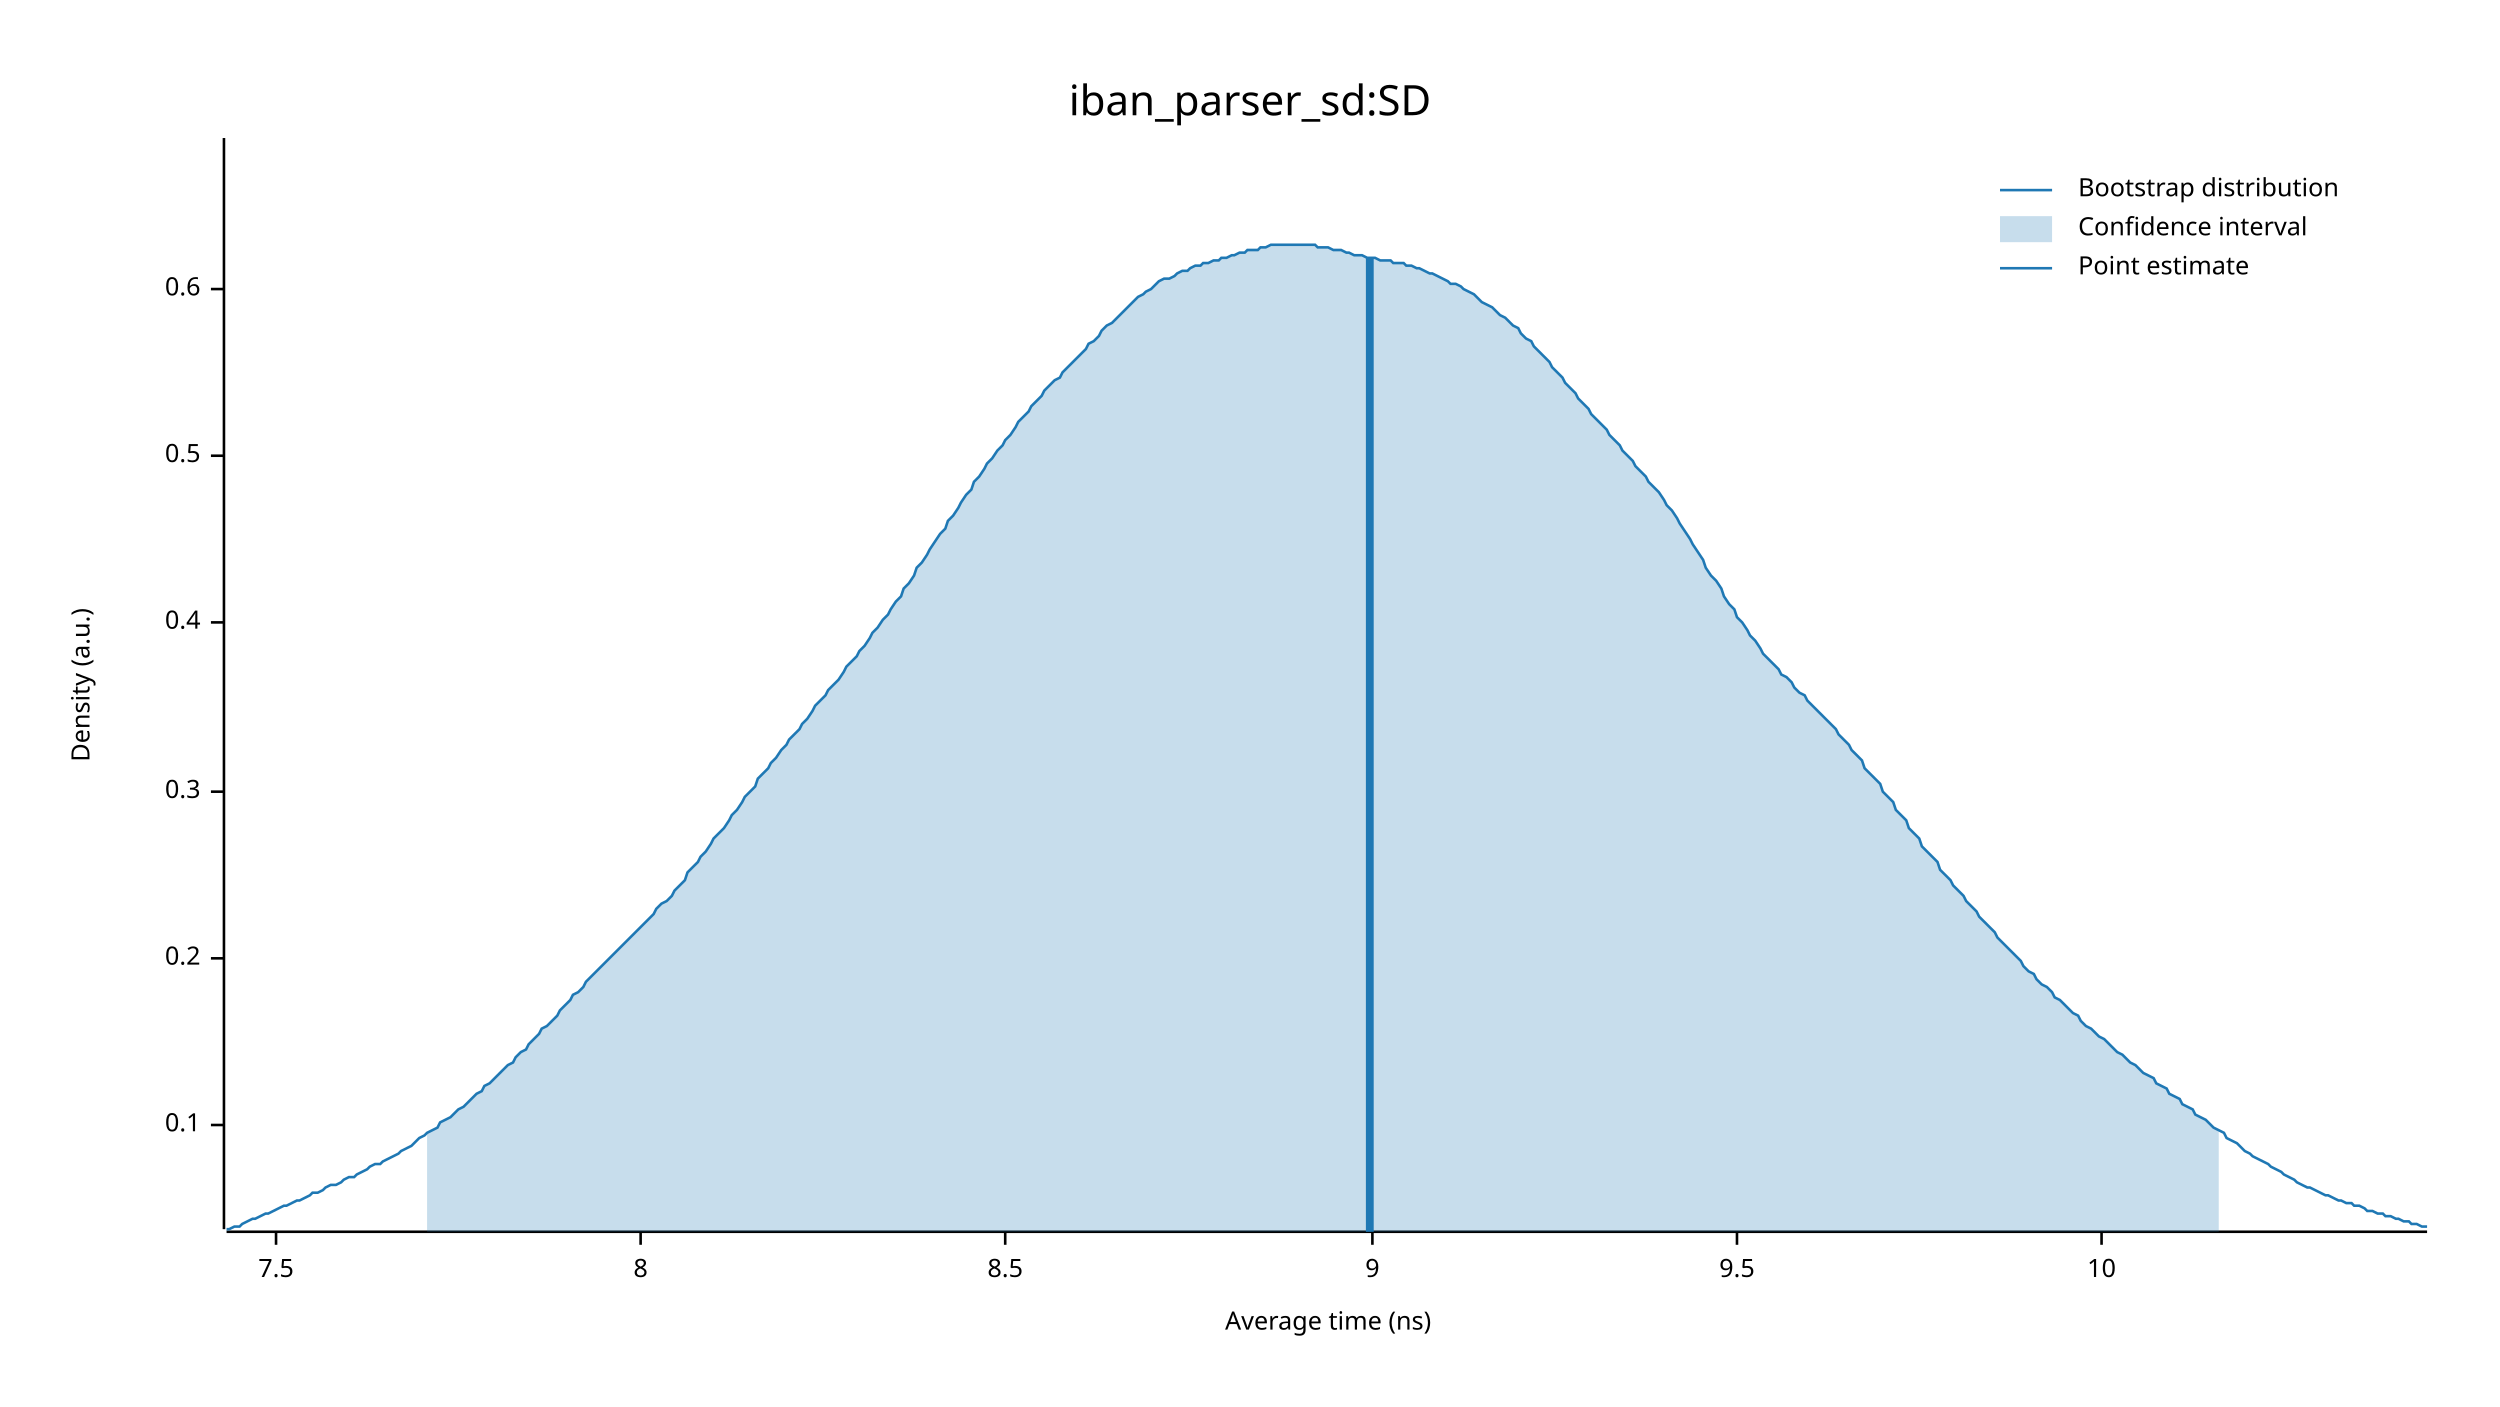
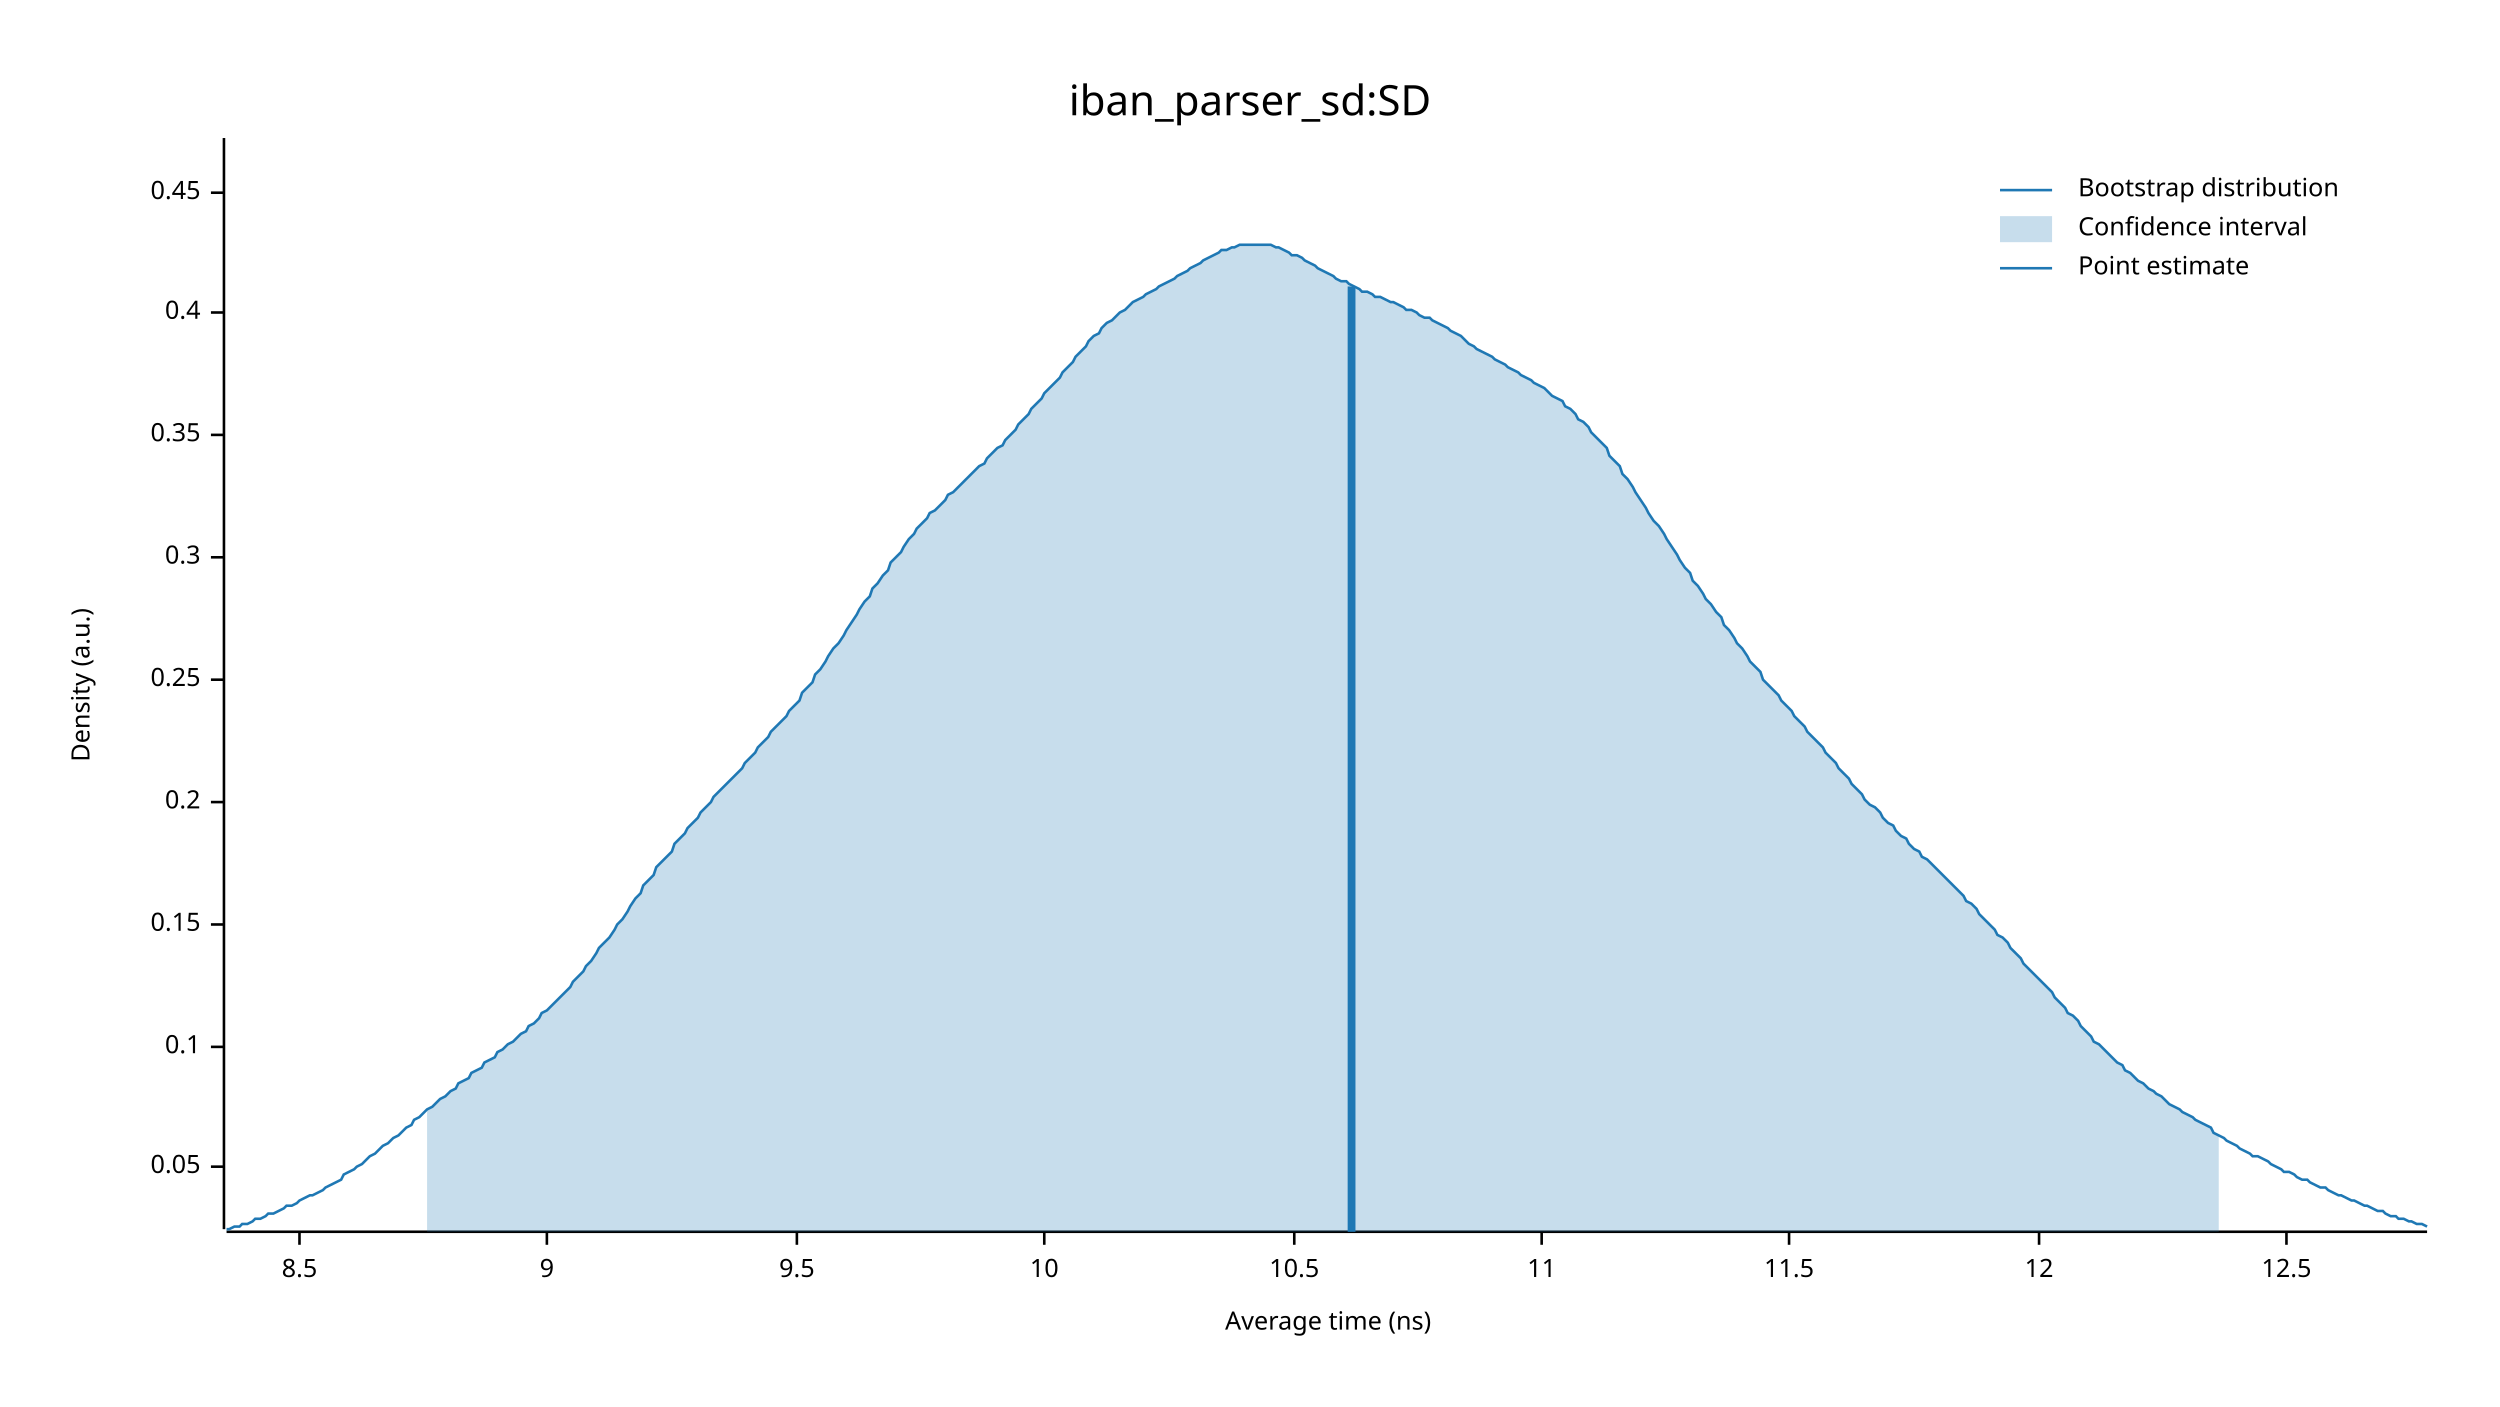
<svg xmlns="http://www.w3.org/2000/svg" width="960" height="540" viewBox="0 0 960 540">
  <text x="480" y="32" dy="0.76em" text-anchor="middle" font-family="sans-serif" font-size="16.129" opacity="1" fill="#000000">
iban_parser_sd:SD
</text>
  <text x="27" y="263" dy="0.76em" text-anchor="middle" font-family="sans-serif" font-size="9.677" opacity="1" fill="#000000" transform="rotate(270, 27, 263)">
Density (a.u.)
</text>
  <text x="510" y="513" dy="-0.5ex" text-anchor="middle" font-family="sans-serif" font-size="9.677" opacity="1" fill="#000000">
Average time (ns)
</text>
  <polyline fill="none" opacity="1" stroke="#000000" stroke-width="1" points="86,53 86,472 " />
-   <text x="77" y="432" dy="0.5ex" text-anchor="end" font-family="sans-serif" font-size="9.677" opacity="1" fill="#000000">
+   <text x="77" y="448" dy="0.5ex" text-anchor="end" font-family="sans-serif" font-size="9.677" opacity="1" fill="#000000">
+ 0.05
+ </text>
+   <polyline fill="none" opacity="1" stroke="#000000" stroke-width="1" points="81,448 86,448 " />
+   <text x="77" y="402" dy="0.5ex" text-anchor="end" font-family="sans-serif" font-size="9.677" opacity="1" fill="#000000">
0.1
</text>
-   <polyline fill="none" opacity="1" stroke="#000000" stroke-width="1" points="81,432 86,432 " />
-   <text x="77" y="368" dy="0.5ex" text-anchor="end" font-family="sans-serif" font-size="9.677" opacity="1" fill="#000000">
+   <polyline fill="none" opacity="1" stroke="#000000" stroke-width="1" points="81,402 86,402 " />
+   <text x="77" y="355" dy="0.5ex" text-anchor="end" font-family="sans-serif" font-size="9.677" opacity="1" fill="#000000">
+ 0.15
+ </text>
+   <polyline fill="none" opacity="1" stroke="#000000" stroke-width="1" points="81,355 86,355 " />
+   <text x="77" y="308" dy="0.5ex" text-anchor="end" font-family="sans-serif" font-size="9.677" opacity="1" fill="#000000">
0.2
</text>
-   <polyline fill="none" opacity="1" stroke="#000000" stroke-width="1" points="81,368 86,368 " />
-   <text x="77" y="304" dy="0.5ex" text-anchor="end" font-family="sans-serif" font-size="9.677" opacity="1" fill="#000000">
+   <polyline fill="none" opacity="1" stroke="#000000" stroke-width="1" points="81,308 86,308 " />
+   <text x="77" y="261" dy="0.5ex" text-anchor="end" font-family="sans-serif" font-size="9.677" opacity="1" fill="#000000">
+ 0.25
+ </text>
+   <polyline fill="none" opacity="1" stroke="#000000" stroke-width="1" points="81,261 86,261 " />
+   <text x="77" y="214" dy="0.5ex" text-anchor="end" font-family="sans-serif" font-size="9.677" opacity="1" fill="#000000">
0.3
</text>
-   <polyline fill="none" opacity="1" stroke="#000000" stroke-width="1" points="81,304 86,304 " />
-   <text x="77" y="239" dy="0.5ex" text-anchor="end" font-family="sans-serif" font-size="9.677" opacity="1" fill="#000000">
+   <polyline fill="none" opacity="1" stroke="#000000" stroke-width="1" points="81,214 86,214 " />
+   <text x="77" y="167" dy="0.5ex" text-anchor="end" font-family="sans-serif" font-size="9.677" opacity="1" fill="#000000">
+ 0.35
+ </text>
+   <polyline fill="none" opacity="1" stroke="#000000" stroke-width="1" points="81,167 86,167 " />
+   <text x="77" y="120" dy="0.5ex" text-anchor="end" font-family="sans-serif" font-size="9.677" opacity="1" fill="#000000">
0.4
</text>
-   <polyline fill="none" opacity="1" stroke="#000000" stroke-width="1" points="81,239 86,239 " />
-   <text x="77" y="175" dy="0.5ex" text-anchor="end" font-family="sans-serif" font-size="9.677" opacity="1" fill="#000000">
- 0.5
+   <polyline fill="none" opacity="1" stroke="#000000" stroke-width="1" points="81,120 86,120 " />
+   <text x="77" y="74" dy="0.5ex" text-anchor="end" font-family="sans-serif" font-size="9.677" opacity="1" fill="#000000">
+ 0.45
</text>
-   <polyline fill="none" opacity="1" stroke="#000000" stroke-width="1" points="81,175 86,175 " />
-   <text x="77" y="111" dy="0.5ex" text-anchor="end" font-family="sans-serif" font-size="9.677" opacity="1" fill="#000000">
- 0.6
- </text>
-   <polyline fill="none" opacity="1" stroke="#000000" stroke-width="1" points="81,111 86,111 " />
+   <polyline fill="none" opacity="1" stroke="#000000" stroke-width="1" points="81,74 86,74 " />
  <polyline fill="none" opacity="1" stroke="#000000" stroke-width="1" points="87,473 932,473 " />
-   <text x="106" y="483" dy="0.76em" text-anchor="middle" font-family="sans-serif" font-size="9.677" opacity="1" fill="#000000">
- 7.5
- </text>
-   <polyline fill="none" opacity="1" stroke="#000000" stroke-width="1" points="106,473 106,478 " />
-   <text x="246" y="483" dy="0.76em" text-anchor="middle" font-family="sans-serif" font-size="9.677" opacity="1" fill="#000000">
- 8
- </text>
-   <polyline fill="none" opacity="1" stroke="#000000" stroke-width="1" points="246,473 246,478 " />
-   <text x="386" y="483" dy="0.76em" text-anchor="middle" font-family="sans-serif" font-size="9.677" opacity="1" fill="#000000">
+   <text x="115" y="483" dy="0.76em" text-anchor="middle" font-family="sans-serif" font-size="9.677" opacity="1" fill="#000000">
8.5
</text>
-   <polyline fill="none" opacity="1" stroke="#000000" stroke-width="1" points="386,473 386,478 " />
-   <text x="527" y="483" dy="0.76em" text-anchor="middle" font-family="sans-serif" font-size="9.677" opacity="1" fill="#000000">
+   <polyline fill="none" opacity="1" stroke="#000000" stroke-width="1" points="115,473 115,478 " />
+   <text x="210" y="483" dy="0.76em" text-anchor="middle" font-family="sans-serif" font-size="9.677" opacity="1" fill="#000000">
9
</text>
-   <polyline fill="none" opacity="1" stroke="#000000" stroke-width="1" points="527,473 527,478 " />
-   <text x="667" y="483" dy="0.76em" text-anchor="middle" font-family="sans-serif" font-size="9.677" opacity="1" fill="#000000">
+   <polyline fill="none" opacity="1" stroke="#000000" stroke-width="1" points="210,473 210,478 " />
+   <text x="306" y="483" dy="0.76em" text-anchor="middle" font-family="sans-serif" font-size="9.677" opacity="1" fill="#000000">
9.5
</text>
-   <polyline fill="none" opacity="1" stroke="#000000" stroke-width="1" points="667,473 667,478 " />
-   <text x="807" y="483" dy="0.76em" text-anchor="middle" font-family="sans-serif" font-size="9.677" opacity="1" fill="#000000">
+   <polyline fill="none" opacity="1" stroke="#000000" stroke-width="1" points="306,473 306,478 " />
+   <text x="401" y="483" dy="0.76em" text-anchor="middle" font-family="sans-serif" font-size="9.677" opacity="1" fill="#000000">
10
</text>
-   <polyline fill="none" opacity="1" stroke="#000000" stroke-width="1" points="807,473 807,478 " />
-   <polyline fill="none" opacity="1" stroke="#1F78B4" stroke-width="1" points="87,472 88,472 90,471 92,471 93,470 95,469 97,468 98,468 100,467 102,466 103,466 105,465 107,464 109,463 110,463 112,462 114,461 115,461 117,460 119,459 120,458 122,458 124,457 125,456 127,455 129,455 131,454 132,453 134,452 136,452 137,451 139,450 141,449 142,448 144,447 146,447 147,446 149,445 151,444 153,443 154,442 156,441 158,440 159,439 161,437 163,436 164,435 166,434 168,433 169,431 171,430 173,429 175,427 176,426 178,425 180,423 181,422 183,420 185,419 186,417 188,416 190,414 191,413 193,411 195,409 197,408 198,406 200,404 202,403 203,401 205,399 207,397 208,395 210,394 212,392 214,390 215,388 217,386 219,384 220,382 222,381 224,379 225,377 227,375 229,373 230,372 232,370 234,368 236,366 237,365 239,363 241,361 242,360 244,358 246,356 247,355 249,353 251,351 252,349 254,347 256,346 258,344 259,342 261,340 263,338 264,335 266,333 268,331 269,329 271,327 273,324 274,322 276,320 278,318 280,315 281,313 283,311 285,308 286,306 288,304 290,302 291,299 293,297 295,295 296,293 298,291 300,288 302,286 303,284 305,282 307,280 308,278 310,276 312,273 313,271 315,269 317,267 318,265 320,263 322,261 324,258 325,256 327,254 329,252 330,250 332,248 334,245 335,243 337,241 339,238 341,236 342,234 344,231 346,229 347,226 349,224 351,221 352,218 354,216 356,213 357,211 359,208 361,205 363,203 364,200 366,198 368,195 369,193 371,190 373,188 374,185 376,183 378,180 379,178 381,176 383,173 385,171 386,169 388,167 390,164 391,162 393,160 395,158 396,156 398,154 400,152 401,150 403,148 405,146 407,145 408,143 410,141 412,139 413,138 415,136 417,134 418,132 420,131 422,129 423,127 425,125 427,124 429,122 430,121 432,119 434,117 435,116 437,114 439,113 440,112 442,111 444,109 445,108 447,107 449,107 451,106 452,105 454,104 456,104 457,103 459,102 461,102 462,101 464,101 466,100 468,100 469,99 471,99 473,98 474,98 476,97 478,97 479,96 481,96 483,96 484,95 486,95 488,94 490,94 491,94 493,94 495,94 496,94 498,94 500,94 501,94 503,94 505,94 506,95 508,95 510,95 512,96 513,96 515,96 517,97 518,97 520,98 522,98 523,98 525,99 527,99 528,99 530,100 532,100 534,100 535,101 537,101 539,101 540,102 542,102 544,103 545,103 547,104 549,105 550,105 552,106 554,107 556,108 557,109 559,109 561,110 562,111 564,112 566,113 567,114 569,116 571,117 573,118 574,119 576,121 578,122 579,123 581,125 583,126 584,128 586,130 588,131 589,133 591,135 593,137 595,139 596,141 598,143 600,145 601,147 603,149 605,151 606,153 608,155 610,157 611,159 613,161 615,163 617,165 618,167 620,169 622,171 623,173 625,175 627,177 628,179 630,181 632,183 633,185 635,187 637,189 639,192 640,194 642,196 644,199 645,201 647,204 649,207 650,209 652,212 654,215 655,218 657,221 659,223 661,226 662,229 664,232 666,234 667,237 669,239 671,242 672,244 674,246 676,249 677,251 679,253 681,255 683,257 684,259 686,260 688,262 689,264 691,266 693,267 694,269 696,271 698,273 700,275 701,276 703,278 705,280 706,282 708,284 710,286 711,288 713,290 715,292 716,295 718,297 720,299 722,301 723,304 725,306 727,308 728,311 730,313 732,315 733,318 735,320 737,322 738,325 740,327 742,329 744,331 745,334 747,336 749,338 750,340 752,342 754,344 755,346 757,348 759,350 760,352 762,354 764,356 766,358 767,360 769,362 771,364 772,365 774,367 776,369 777,371 779,373 781,374 782,376 784,378 786,379 788,381 789,383 791,384 793,386 794,387 796,389 798,390 799,392 801,394 803,395 804,396 806,398 808,399 810,401 811,402 813,404 815,405 816,406 818,408 820,409 821,410 823,412 825,413 827,414 828,416 830,417 832,418 833,420 835,421 837,422 838,424 840,425 842,426 843,428 845,429 847,430 849,432 850,433 852,434 854,435 855,437 857,438 859,439 860,440 862,442 864,443 865,444 867,445 869,446 871,447 872,448 874,449 876,450 877,451 879,452 881,453 882,454 884,455 886,456 887,456 889,457 891,458 893,459 894,459 896,460 898,461 899,461 901,462 903,462 904,463 906,463 908,464 909,465 911,465 913,466 915,466 916,467 918,467 920,468 921,468 923,469 925,469 926,470 928,470 930,471 932,471 " />
-   <polygon opacity="0.25" fill="#1F78B4" points="164,435 166,434 168,433 169,431 171,430 173,429 175,427 176,426 178,425 180,423 181,422 183,420 185,419 186,417 188,416 190,414 191,413 193,411 195,409 197,408 198,406 200,404 202,403 203,401 205,399 207,397 208,395 210,394 212,392 214,390 215,388 217,386 219,384 220,382 222,381 224,379 225,377 227,375 229,373 230,372 232,370 234,368 236,366 237,365 239,363 241,361 242,360 244,358 246,356 247,355 249,353 251,351 252,349 254,347 256,346 258,344 259,342 261,340 263,338 264,335 266,333 268,331 269,329 271,327 273,324 274,322 276,320 278,318 280,315 281,313 283,311 285,308 286,306 288,304 290,302 291,299 293,297 295,295 296,293 298,291 300,288 302,286 303,284 305,282 307,280 308,278 310,276 312,273 313,271 315,269 317,267 318,265 320,263 322,261 324,258 325,256 327,254 329,252 330,250 332,248 334,245 335,243 337,241 339,238 341,236 342,234 344,231 346,229 347,226 349,224 351,221 352,218 354,216 356,213 357,211 359,208 361,205 363,203 364,200 366,198 368,195 369,193 371,190 373,188 374,185 376,183 378,180 379,178 381,176 383,173 385,171 386,169 388,167 390,164 391,162 393,160 395,158 396,156 398,154 400,152 401,150 403,148 405,146 407,145 408,143 410,141 412,139 413,138 415,136 417,134 418,132 420,131 422,129 423,127 425,125 427,124 429,122 430,121 432,119 434,117 435,116 437,114 439,113 440,112 442,111 444,109 445,108 447,107 449,107 451,106 452,105 454,104 456,104 457,103 459,102 461,102 462,101 464,101 466,100 468,100 469,99 471,99 473,98 474,98 476,97 478,97 479,96 481,96 483,96 484,95 486,95 488,94 490,94 491,94 493,94 495,94 496,94 498,94 500,94 501,94 503,94 505,94 506,95 508,95 510,95 512,96 513,96 515,96 517,97 518,97 520,98 522,98 523,98 525,99 527,99 528,99 530,100 532,100 534,100 535,101 537,101 539,101 540,102 542,102 544,103 545,103 547,104 549,105 550,105 552,106 554,107 556,108 557,109 559,109 561,110 562,111 564,112 566,113 567,114 569,116 571,117 573,118 574,119 576,121 578,122 579,123 581,125 583,126 584,128 586,130 588,131 589,133 591,135 593,137 595,139 596,141 598,143 600,145 601,147 603,149 605,151 606,153 608,155 610,157 611,159 613,161 615,163 617,165 618,167 620,169 622,171 623,173 625,175 627,177 628,179 630,181 632,183 633,185 635,187 637,189 639,192 640,194 642,196 644,199 645,201 647,204 649,207 650,209 652,212 654,215 655,218 657,221 659,223 661,226 662,229 664,232 666,234 667,237 669,239 671,242 672,244 674,246 676,249 677,251 679,253 681,255 683,257 684,259 686,260 688,262 689,264 691,266 693,267 694,269 696,271 698,273 700,275 701,276 703,278 705,280 706,282 708,284 710,286 711,288 713,290 715,292 716,295 718,297 720,299 722,301 723,304 725,306 727,308 728,311 730,313 732,315 733,318 735,320 737,322 738,325 740,327 742,329 744,331 745,334 747,336 749,338 750,340 752,342 754,344 755,346 757,348 759,350 760,352 762,354 764,356 766,358 767,360 769,362 771,364 772,365 774,367 776,369 777,371 779,373 781,374 782,376 784,378 786,379 788,381 789,383 791,384 793,386 794,387 796,389 798,390 799,392 801,394 803,395 804,396 806,398 808,399 810,401 811,402 813,404 815,405 816,406 818,408 820,409 821,410 823,412 825,413 827,414 828,416 830,417 832,418 833,420 835,421 837,422 838,424 840,425 842,426 843,428 845,429 847,430 849,432 850,433 852,434 852,473 164,473 " />
-   <polyline fill="none" opacity="1" stroke="#1F78B4" stroke-width="3" points="526,473 526,99 " />
+   <polyline fill="none" opacity="1" stroke="#000000" stroke-width="1" points="401,473 401,478 " />
+   <text x="497" y="483" dy="0.76em" text-anchor="middle" font-family="sans-serif" font-size="9.677" opacity="1" fill="#000000">
+ 10.5
+ </text>
+   <polyline fill="none" opacity="1" stroke="#000000" stroke-width="1" points="497,473 497,478 " />
+   <text x="592" y="483" dy="0.76em" text-anchor="middle" font-family="sans-serif" font-size="9.677" opacity="1" fill="#000000">
+ 11
+ </text>
+   <polyline fill="none" opacity="1" stroke="#000000" stroke-width="1" points="592,473 592,478 " />
+   <text x="687" y="483" dy="0.76em" text-anchor="middle" font-family="sans-serif" font-size="9.677" opacity="1" fill="#000000">
+ 11.5
+ </text>
+   <polyline fill="none" opacity="1" stroke="#000000" stroke-width="1" points="687,473 687,478 " />
+   <text x="783" y="483" dy="0.76em" text-anchor="middle" font-family="sans-serif" font-size="9.677" opacity="1" fill="#000000">
+ 12
+ </text>
+   <polyline fill="none" opacity="1" stroke="#000000" stroke-width="1" points="783,473 783,478 " />
+   <text x="878" y="483" dy="0.76em" text-anchor="middle" font-family="sans-serif" font-size="9.677" opacity="1" fill="#000000">
+ 12.5
+ </text>
+   <polyline fill="none" opacity="1" stroke="#000000" stroke-width="1" points="878,473 878,478 " />
+   <polyline fill="none" opacity="1" stroke="#1F78B4" stroke-width="1" points="87,472 88,472 90,471 92,471 93,470 95,470 97,469 98,468 100,468 102,467 103,466 105,466 107,465 109,464 110,463 112,463 114,462 115,461 117,460 119,459 120,459 122,458 124,457 125,456 127,455 129,454 131,453 132,451 134,450 136,449 137,448 139,447 141,445 142,444 144,443 146,441 147,440 149,439 151,437 153,436 154,435 156,433 158,432 159,430 161,429 163,427 164,426 166,425 168,423 169,422 171,421 173,419 175,418 176,416 178,415 180,414 181,412 183,411 185,410 186,408 188,407 190,406 191,404 193,403 195,401 197,400 198,399 200,397 202,396 203,394 205,393 207,391 208,389 210,388 212,386 214,384 215,383 217,381 219,379 220,377 222,375 224,373 225,371 227,369 229,366 230,364 232,362 234,360 236,357 237,355 239,353 241,350 242,348 244,345 246,343 247,340 249,338 251,336 252,333 254,331 256,329 258,327 259,324 261,322 263,320 264,318 266,316 268,314 269,312 271,310 273,308 274,306 276,304 278,302 280,300 281,299 283,297 285,295 286,293 288,291 290,289 291,287 293,285 295,283 296,281 298,279 300,277 302,275 303,273 305,271 307,269 308,266 310,264 312,262 313,259 315,257 317,254 318,252 320,249 322,247 324,244 325,242 327,239 329,236 330,234 332,231 334,229 335,226 337,224 339,221 341,219 342,216 344,214 346,212 347,210 349,207 351,205 352,203 354,201 356,199 357,197 359,196 361,194 363,192 364,190 366,189 368,187 369,186 371,184 373,182 374,181 376,179 378,178 379,176 381,174 383,172 385,171 386,169 388,167 390,165 391,163 393,161 395,159 396,157 398,155 400,153 401,151 403,149 405,147 407,145 408,143 410,141 412,139 413,137 415,135 417,133 418,131 420,129 422,128 423,126 425,124 427,123 429,121 430,120 432,119 434,117 435,116 437,115 439,114 440,113 442,112 444,111 445,110 447,109 449,108 451,107 452,106 454,105 456,104 457,103 459,102 461,101 462,100 464,99 466,98 468,97 469,96 471,96 473,95 474,95 476,94 478,94 479,94 481,94 483,94 484,94 486,94 488,94 490,95 491,95 493,96 495,97 496,98 498,98 500,99 501,100 503,101 505,102 506,103 508,104 510,105 512,106 513,107 515,108 517,108 518,109 520,110 522,111 523,112 525,112 527,113 528,114 530,114 532,115 534,116 535,116 537,117 539,118 540,119 542,119 544,120 545,121 547,122 549,122 550,123 552,124 554,125 556,126 557,127 559,128 561,129 562,130 564,132 566,133 567,134 569,135 571,136 573,137 574,138 576,139 578,140 579,141 581,142 583,143 584,144 586,145 588,146 589,147 591,148 593,149 595,151 596,152 598,153 600,154 601,156 603,157 605,159 606,161 608,162 610,164 611,166 613,168 615,170 617,172 618,175 620,177 622,179 623,182 625,184 627,187 628,189 630,192 632,195 633,197 635,200 637,202 639,205 640,207 642,210 644,213 645,215 647,218 649,220 650,223 652,225 654,228 655,230 657,232 659,235 661,237 662,240 664,242 666,245 667,247 669,249 671,252 672,254 674,256 676,258 677,261 679,263 681,265 683,267 684,269 686,271 688,273 689,275 691,277 693,279 694,281 696,283 698,285 700,287 701,289 703,291 705,293 706,295 708,297 710,299 711,301 713,303 715,305 716,307 718,309 720,310 722,312 723,314 725,316 727,317 728,319 730,321 732,322 733,324 735,326 737,327 738,329 740,330 742,332 744,334 745,335 747,337 749,339 750,340 752,342 754,344 755,346 757,347 759,349 760,351 762,353 764,355 766,357 767,359 769,360 771,362 772,364 774,366 776,368 777,370 779,372 781,374 782,375 784,377 786,379 788,381 789,383 791,385 793,387 794,389 796,390 798,392 799,394 801,396 803,398 804,400 806,401 808,403 810,405 811,406 813,408 815,409 816,411 818,412 820,414 821,415 823,416 825,418 827,419 828,420 830,421 832,423 833,424 835,425 837,426 838,427 840,428 842,429 843,430 845,431 847,432 849,433 850,435 852,436 854,437 855,438 857,439 859,440 860,441 862,442 864,443 865,444 867,444 869,445 871,446 872,447 874,448 876,449 877,450 879,450 881,451 882,452 884,453 886,453 887,454 889,455 891,456 893,456 894,457 896,458 898,459 899,459 901,460 903,461 904,461 906,462 908,463 909,463 911,464 913,465 915,465 916,466 918,467 920,467 921,468 923,468 925,469 926,469 928,470 930,470 932,471 " />
+   <polygon opacity="0.25" fill="#1F78B4" points="164,426 166,425 168,423 169,422 171,421 173,419 175,418 176,416 178,415 180,414 181,412 183,411 185,410 186,408 188,407 190,406 191,404 193,403 195,401 197,400 198,399 200,397 202,396 203,394 205,393 207,391 208,389 210,388 212,386 214,384 215,383 217,381 219,379 220,377 222,375 224,373 225,371 227,369 229,366 230,364 232,362 234,360 236,357 237,355 239,353 241,350 242,348 244,345 246,343 247,340 249,338 251,336 252,333 254,331 256,329 258,327 259,324 261,322 263,320 264,318 266,316 268,314 269,312 271,310 273,308 274,306 276,304 278,302 280,300 281,299 283,297 285,295 286,293 288,291 290,289 291,287 293,285 295,283 296,281 298,279 300,277 302,275 303,273 305,271 307,269 308,266 310,264 312,262 313,259 315,257 317,254 318,252 320,249 322,247 324,244 325,242 327,239 329,236 330,234 332,231 334,229 335,226 337,224 339,221 341,219 342,216 344,214 346,212 347,210 349,207 351,205 352,203 354,201 356,199 357,197 359,196 361,194 363,192 364,190 366,189 368,187 369,186 371,184 373,182 374,181 376,179 378,178 379,176 381,174 383,172 385,171 386,169 388,167 390,165 391,163 393,161 395,159 396,157 398,155 400,153 401,151 403,149 405,147 407,145 408,143 410,141 412,139 413,137 415,135 417,133 418,131 420,129 422,128 423,126 425,124 427,123 429,121 430,120 432,119 434,117 435,116 437,115 439,114 440,113 442,112 444,111 445,110 447,109 449,108 451,107 452,106 454,105 456,104 457,103 459,102 461,101 462,100 464,99 466,98 468,97 469,96 471,96 473,95 474,95 476,94 478,94 479,94 481,94 483,94 484,94 486,94 488,94 490,95 491,95 493,96 495,97 496,98 498,98 500,99 501,100 503,101 505,102 506,103 508,104 510,105 512,106 513,107 515,108 517,108 518,109 520,110 522,111 523,112 525,112 527,113 528,114 530,114 532,115 534,116 535,116 537,117 539,118 540,119 542,119 544,120 545,121 547,122 549,122 550,123 552,124 554,125 556,126 557,127 559,128 561,129 562,130 564,132 566,133 567,134 569,135 571,136 573,137 574,138 576,139 578,140 579,141 581,142 583,143 584,144 586,145 588,146 589,147 591,148 593,149 595,151 596,152 598,153 600,154 601,156 603,157 605,159 606,161 608,162 610,164 611,166 613,168 615,170 617,172 618,175 620,177 622,179 623,182 625,184 627,187 628,189 630,192 632,195 633,197 635,200 637,202 639,205 640,207 642,210 644,213 645,215 647,218 649,220 650,223 652,225 654,228 655,230 657,232 659,235 661,237 662,240 664,242 666,245 667,247 669,249 671,252 672,254 674,256 676,258 677,261 679,263 681,265 683,267 684,269 686,271 688,273 689,275 691,277 693,279 694,281 696,283 698,285 700,287 701,289 703,291 705,293 706,295 708,297 710,299 711,301 713,303 715,305 716,307 718,309 720,310 722,312 723,314 725,316 727,317 728,319 730,321 732,322 733,324 735,326 737,327 738,329 740,330 742,332 744,334 745,335 747,337 749,339 750,340 752,342 754,344 755,346 757,347 759,349 760,351 762,353 764,355 766,357 767,359 769,360 771,362 772,364 774,366 776,368 777,370 779,372 781,374 782,375 784,377 786,379 788,381 789,383 791,385 793,387 794,389 796,390 798,392 799,394 801,396 803,398 804,400 806,401 808,403 810,405 811,406 813,408 815,409 816,411 818,412 820,414 821,415 823,416 825,418 827,419 828,420 830,421 832,423 833,424 835,425 837,426 838,427 840,428 842,429 843,430 845,431 847,432 849,433 850,435 852,436 852,473 164,473 " />
+   <polyline fill="none" opacity="1" stroke="#1F78B4" stroke-width="3" points="519,473 519,110 " />
  <text x="798" y="68" dy="0.76em" text-anchor="start" font-family="sans-serif" font-size="9.677" opacity="1" fill="#000000">
Bootstrap distribution
</text>
  <text x="798" y="83" dy="0.76em" text-anchor="start" font-family="sans-serif" font-size="9.677" opacity="1" fill="#000000">
Confidence interval
</text>
  <text x="798" y="98" dy="0.76em" text-anchor="start" font-family="sans-serif" font-size="9.677" opacity="1" fill="#000000">
Point estimate
</text>
  <polyline fill="none" opacity="1" stroke="#1F78B4" stroke-width="1" points="768,73 788,73 " />
  <rect x="768" y="83" width="20" height="10" opacity="0.25" fill="#1F78B4" stroke="none" />
  <polyline fill="none" opacity="1" stroke="#1F78B4" stroke-width="1" points="768,103 788,103 " />
</svg>
